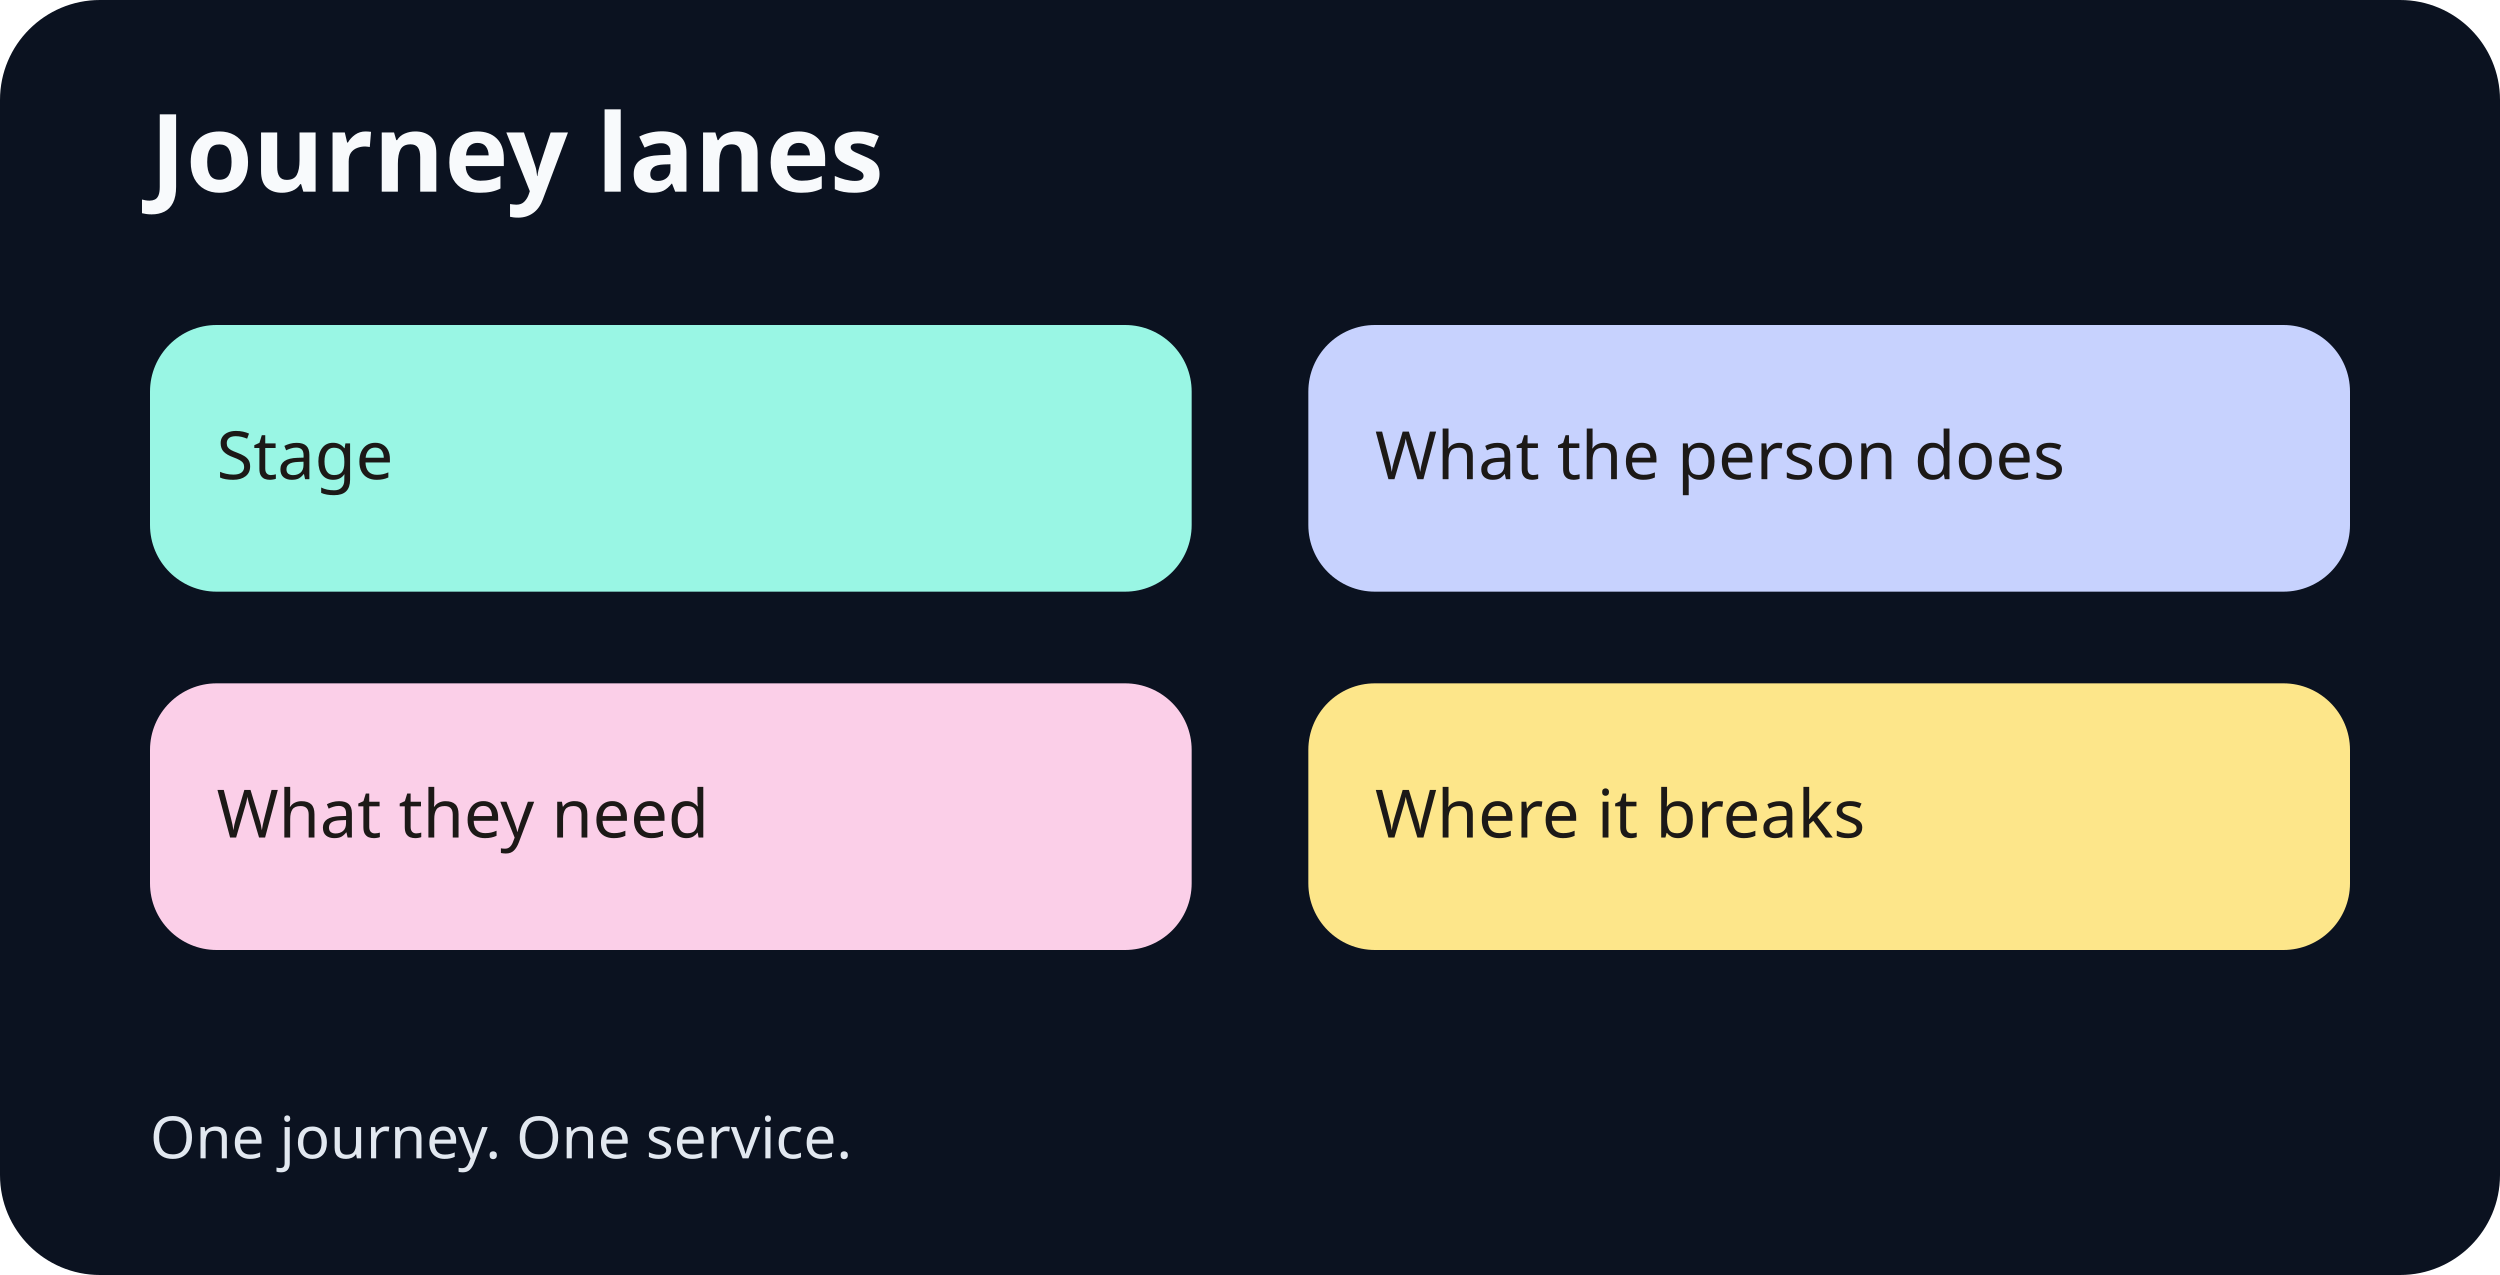
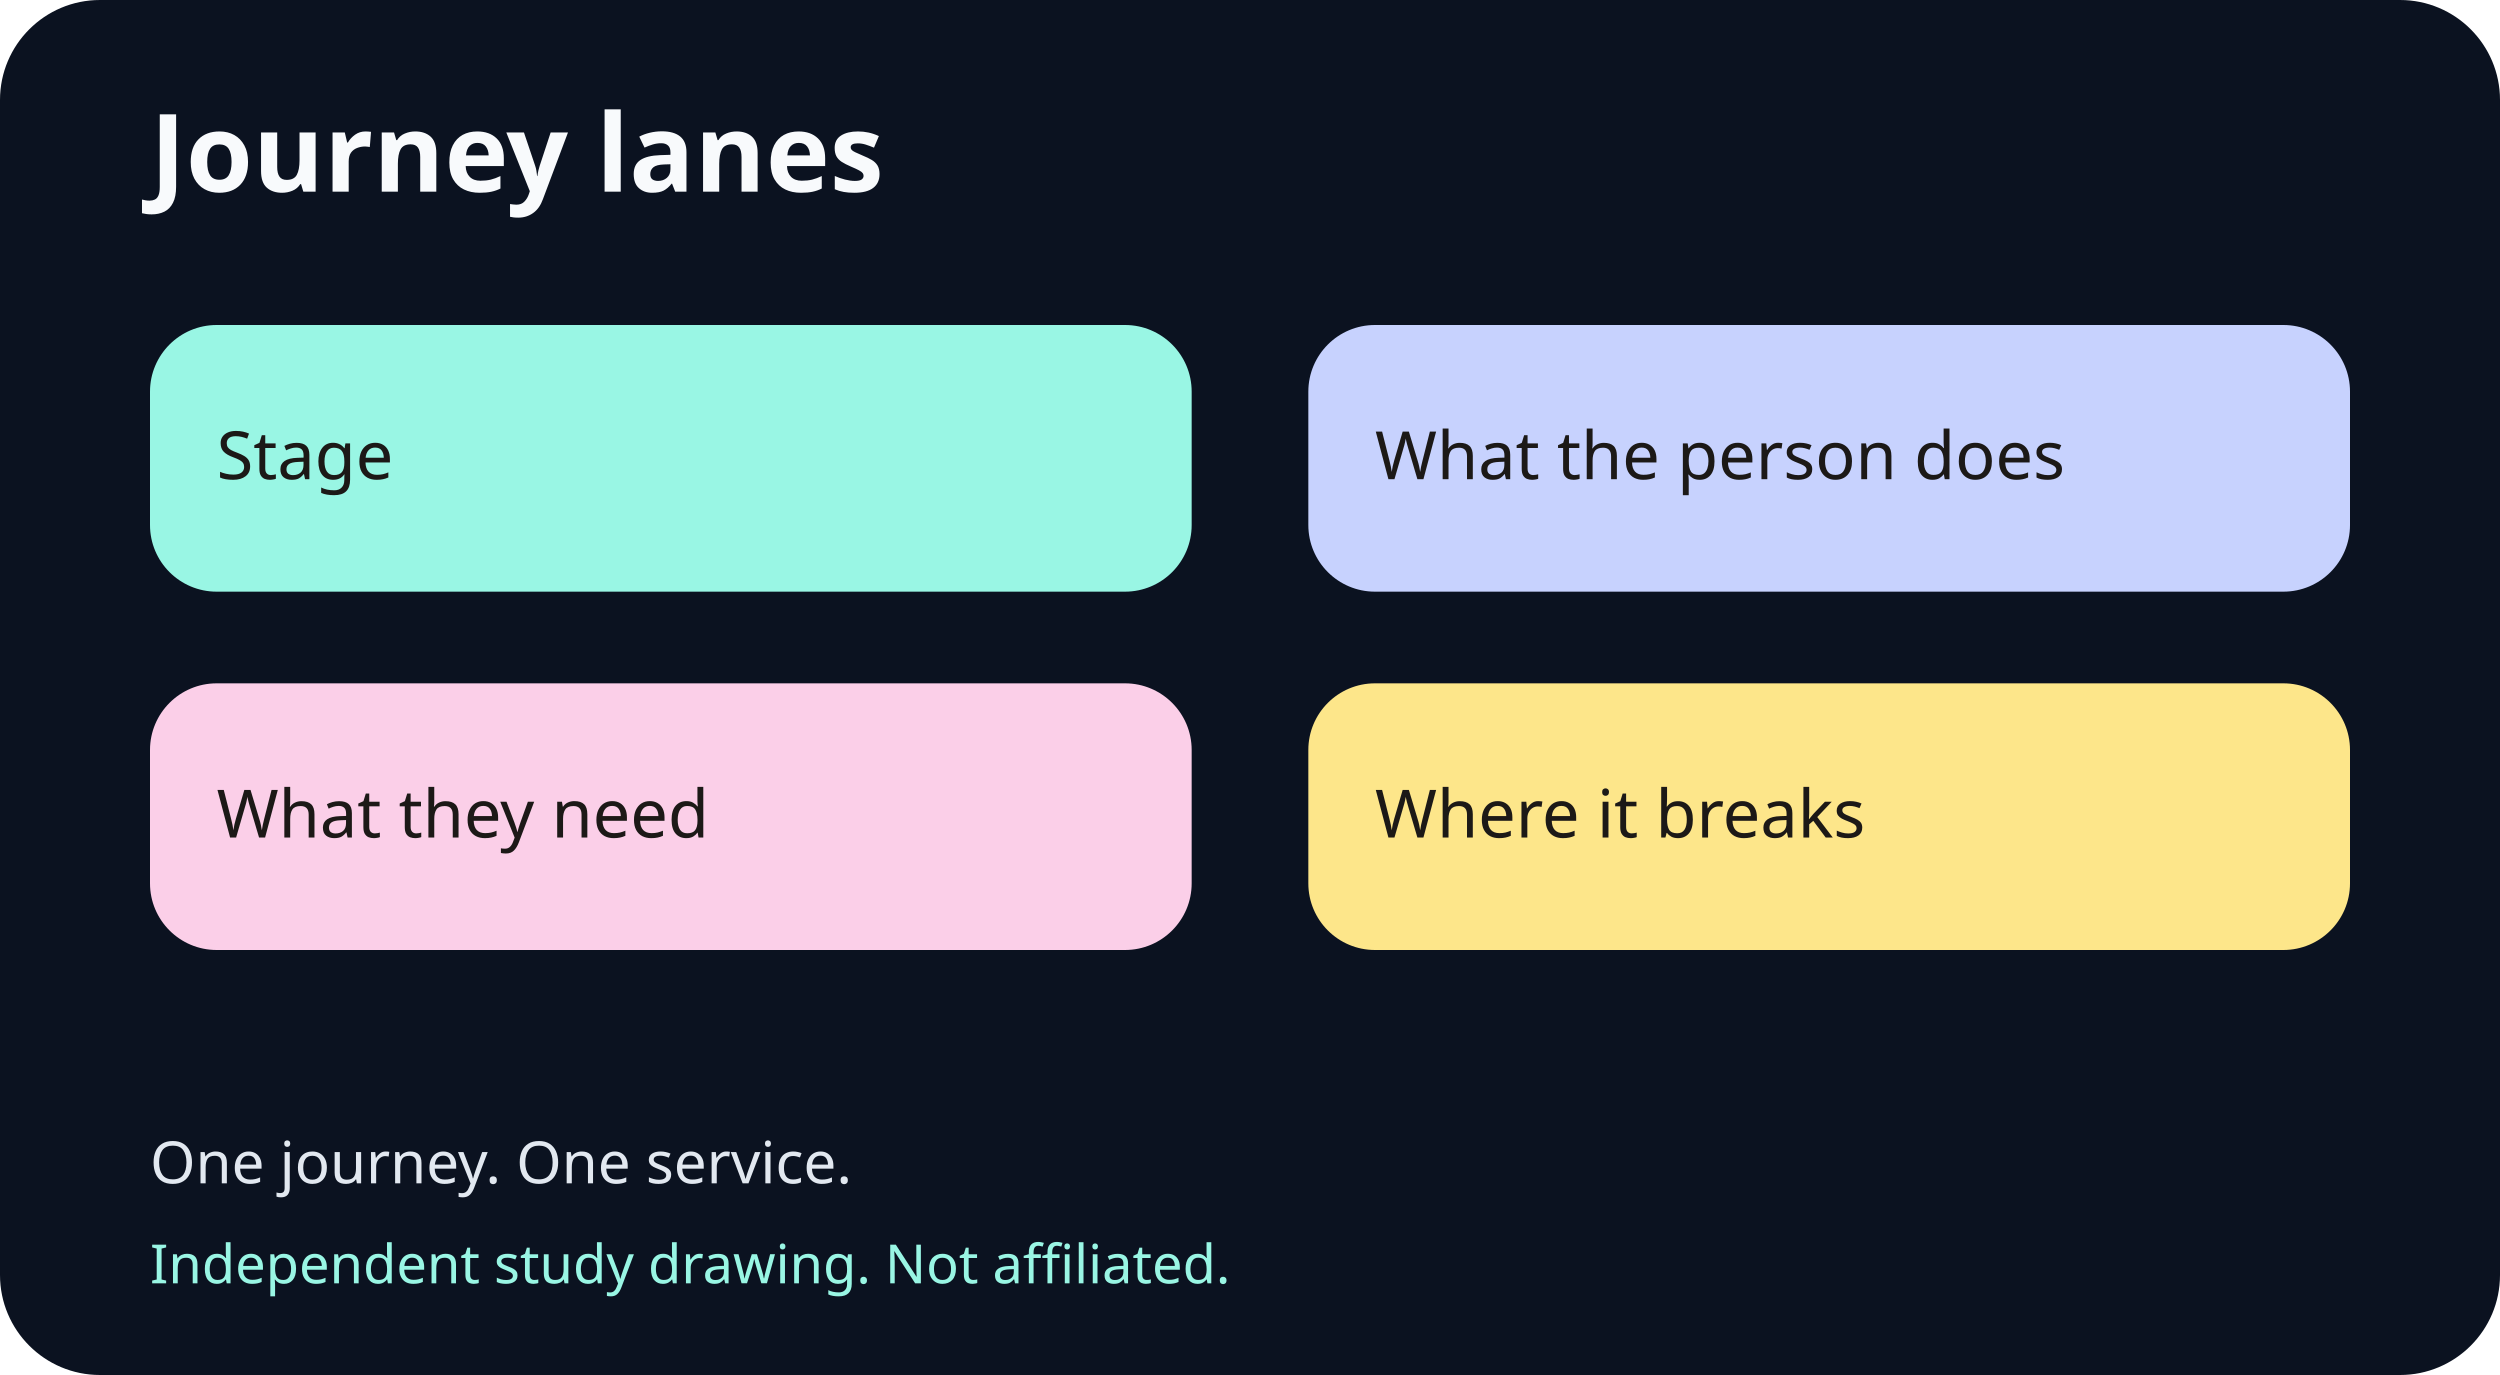
- <svg xmlns="http://www.w3.org/2000/svg" viewBox="0 0 600 306" role="img">
+ <svg xmlns="http://www.w3.org/2000/svg" viewBox="0 0 600 330" role="img">
  <style>
@keyframes baPulse { 50% { opacity: 0.78 } }
.ba-box { animation: baPulse 2.8s ease-in-out infinite; transform-box: fill-box; transform-origin: center; }
@media (prefers-reduced-motion: reduce) { .ba-box { animation: none } }
</style>
  <rect width="100%" height="100%" rx="24" fill="#0b1220" />
  <text x="36" y="46" fill="#f8fafc" font-family="Segoe UI, sans-serif" font-size="26" font-weight="700">Journey lanes</text>
  <rect class="ba-box" x="36" y="78" width="250" height="64" rx="16" fill="#99f6e4" />
  <text x="52" y="115.0" fill="#1c1917" font-family="Segoe UI, sans-serif" font-size="16">Stage</text>
  <rect class="ba-box" x="314" y="78" width="250" height="64" rx="16" fill="#c7d2fe" />
  <text x="330" y="115.0" fill="#1c1917" font-family="Segoe UI, sans-serif" font-size="16">What the person does</text>
  <rect class="ba-box" x="36" y="164" width="250" height="64" rx="16" fill="#fbcfe8" />
  <text x="52" y="201.0" fill="#1c1917" font-family="Segoe UI, sans-serif" font-size="16">What they need</text>
  <rect class="ba-box" x="314" y="164" width="250" height="64" rx="16" fill="#fde68a" />
  <text x="330" y="201.0" fill="#1c1917" font-family="Segoe UI, sans-serif" font-size="16">Where it breaks</text>
-   <text x="36" y="278" fill="#e2e8f0" font-family="Segoe UI, sans-serif" font-size="14">One journey. One service.</text>
+   <text x="36" y="284" fill="#e2e8f0" font-family="Segoe UI, sans-serif" font-size="14">One journey. One service.</text>
+   <text x="36" y="308" fill="#99f6e4" font-family="Segoe UI, sans-serif" font-size="13">Independent study drawing. Not affiliated.</text>
</svg>
